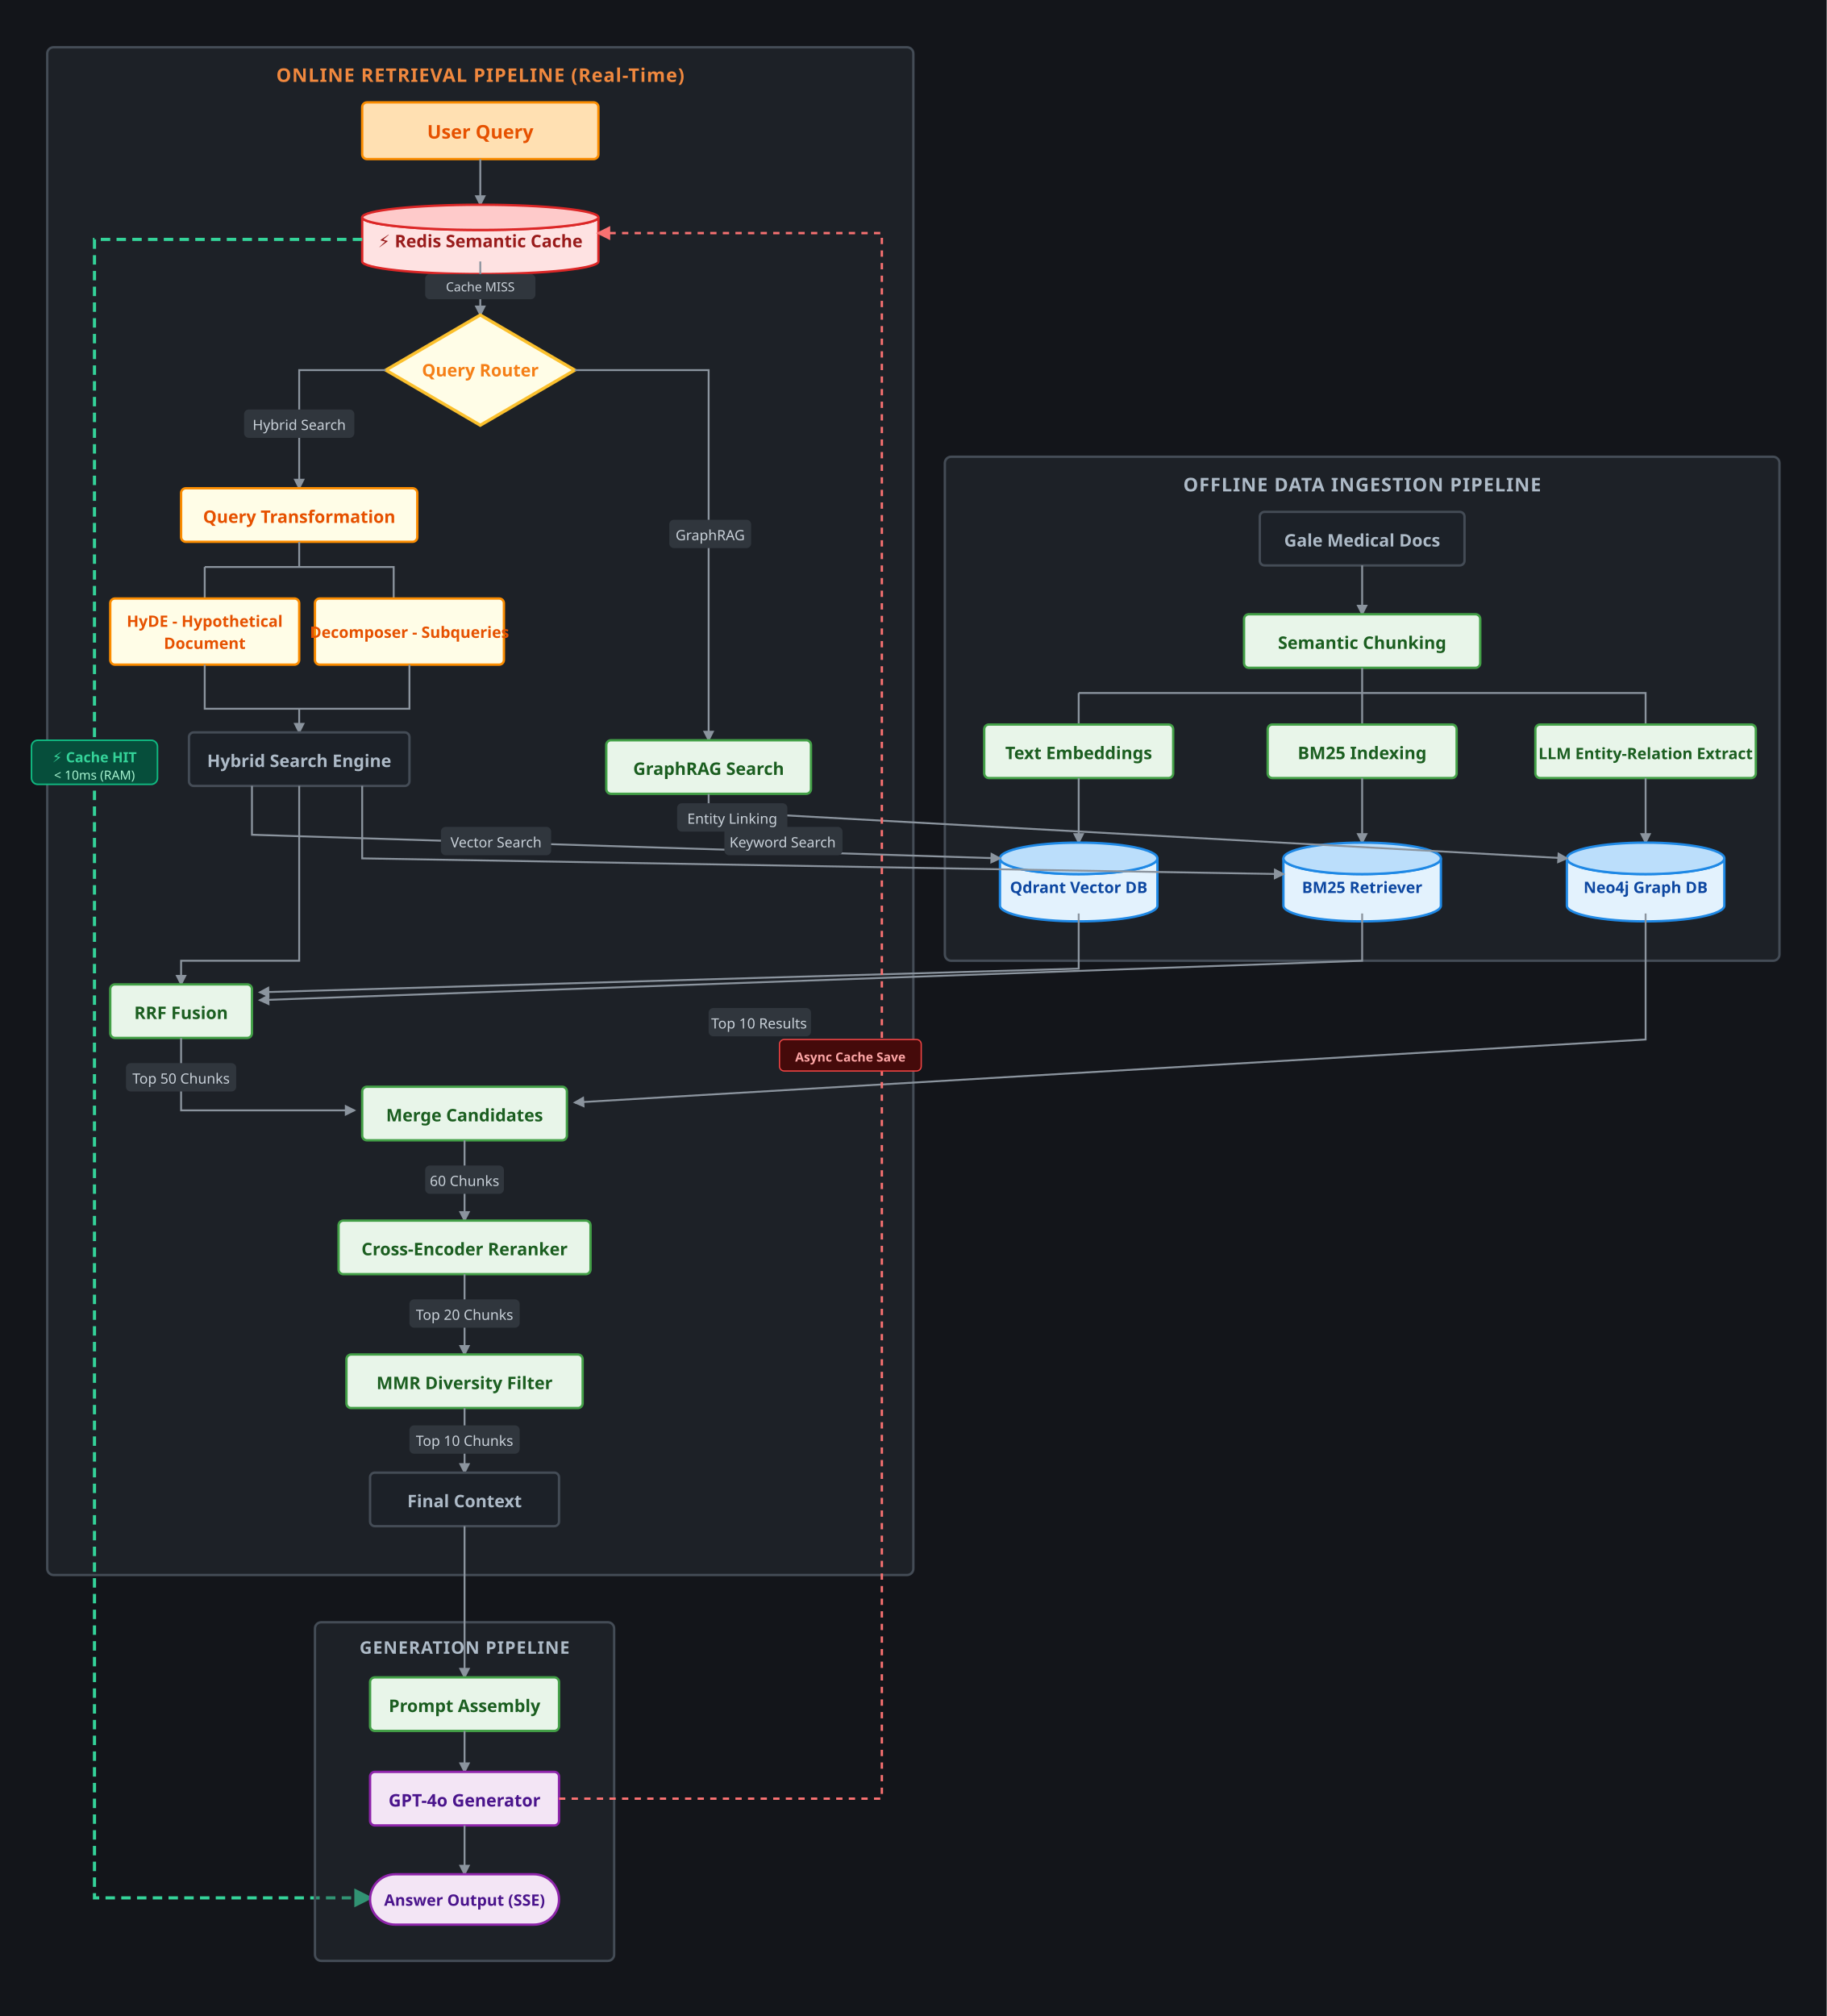
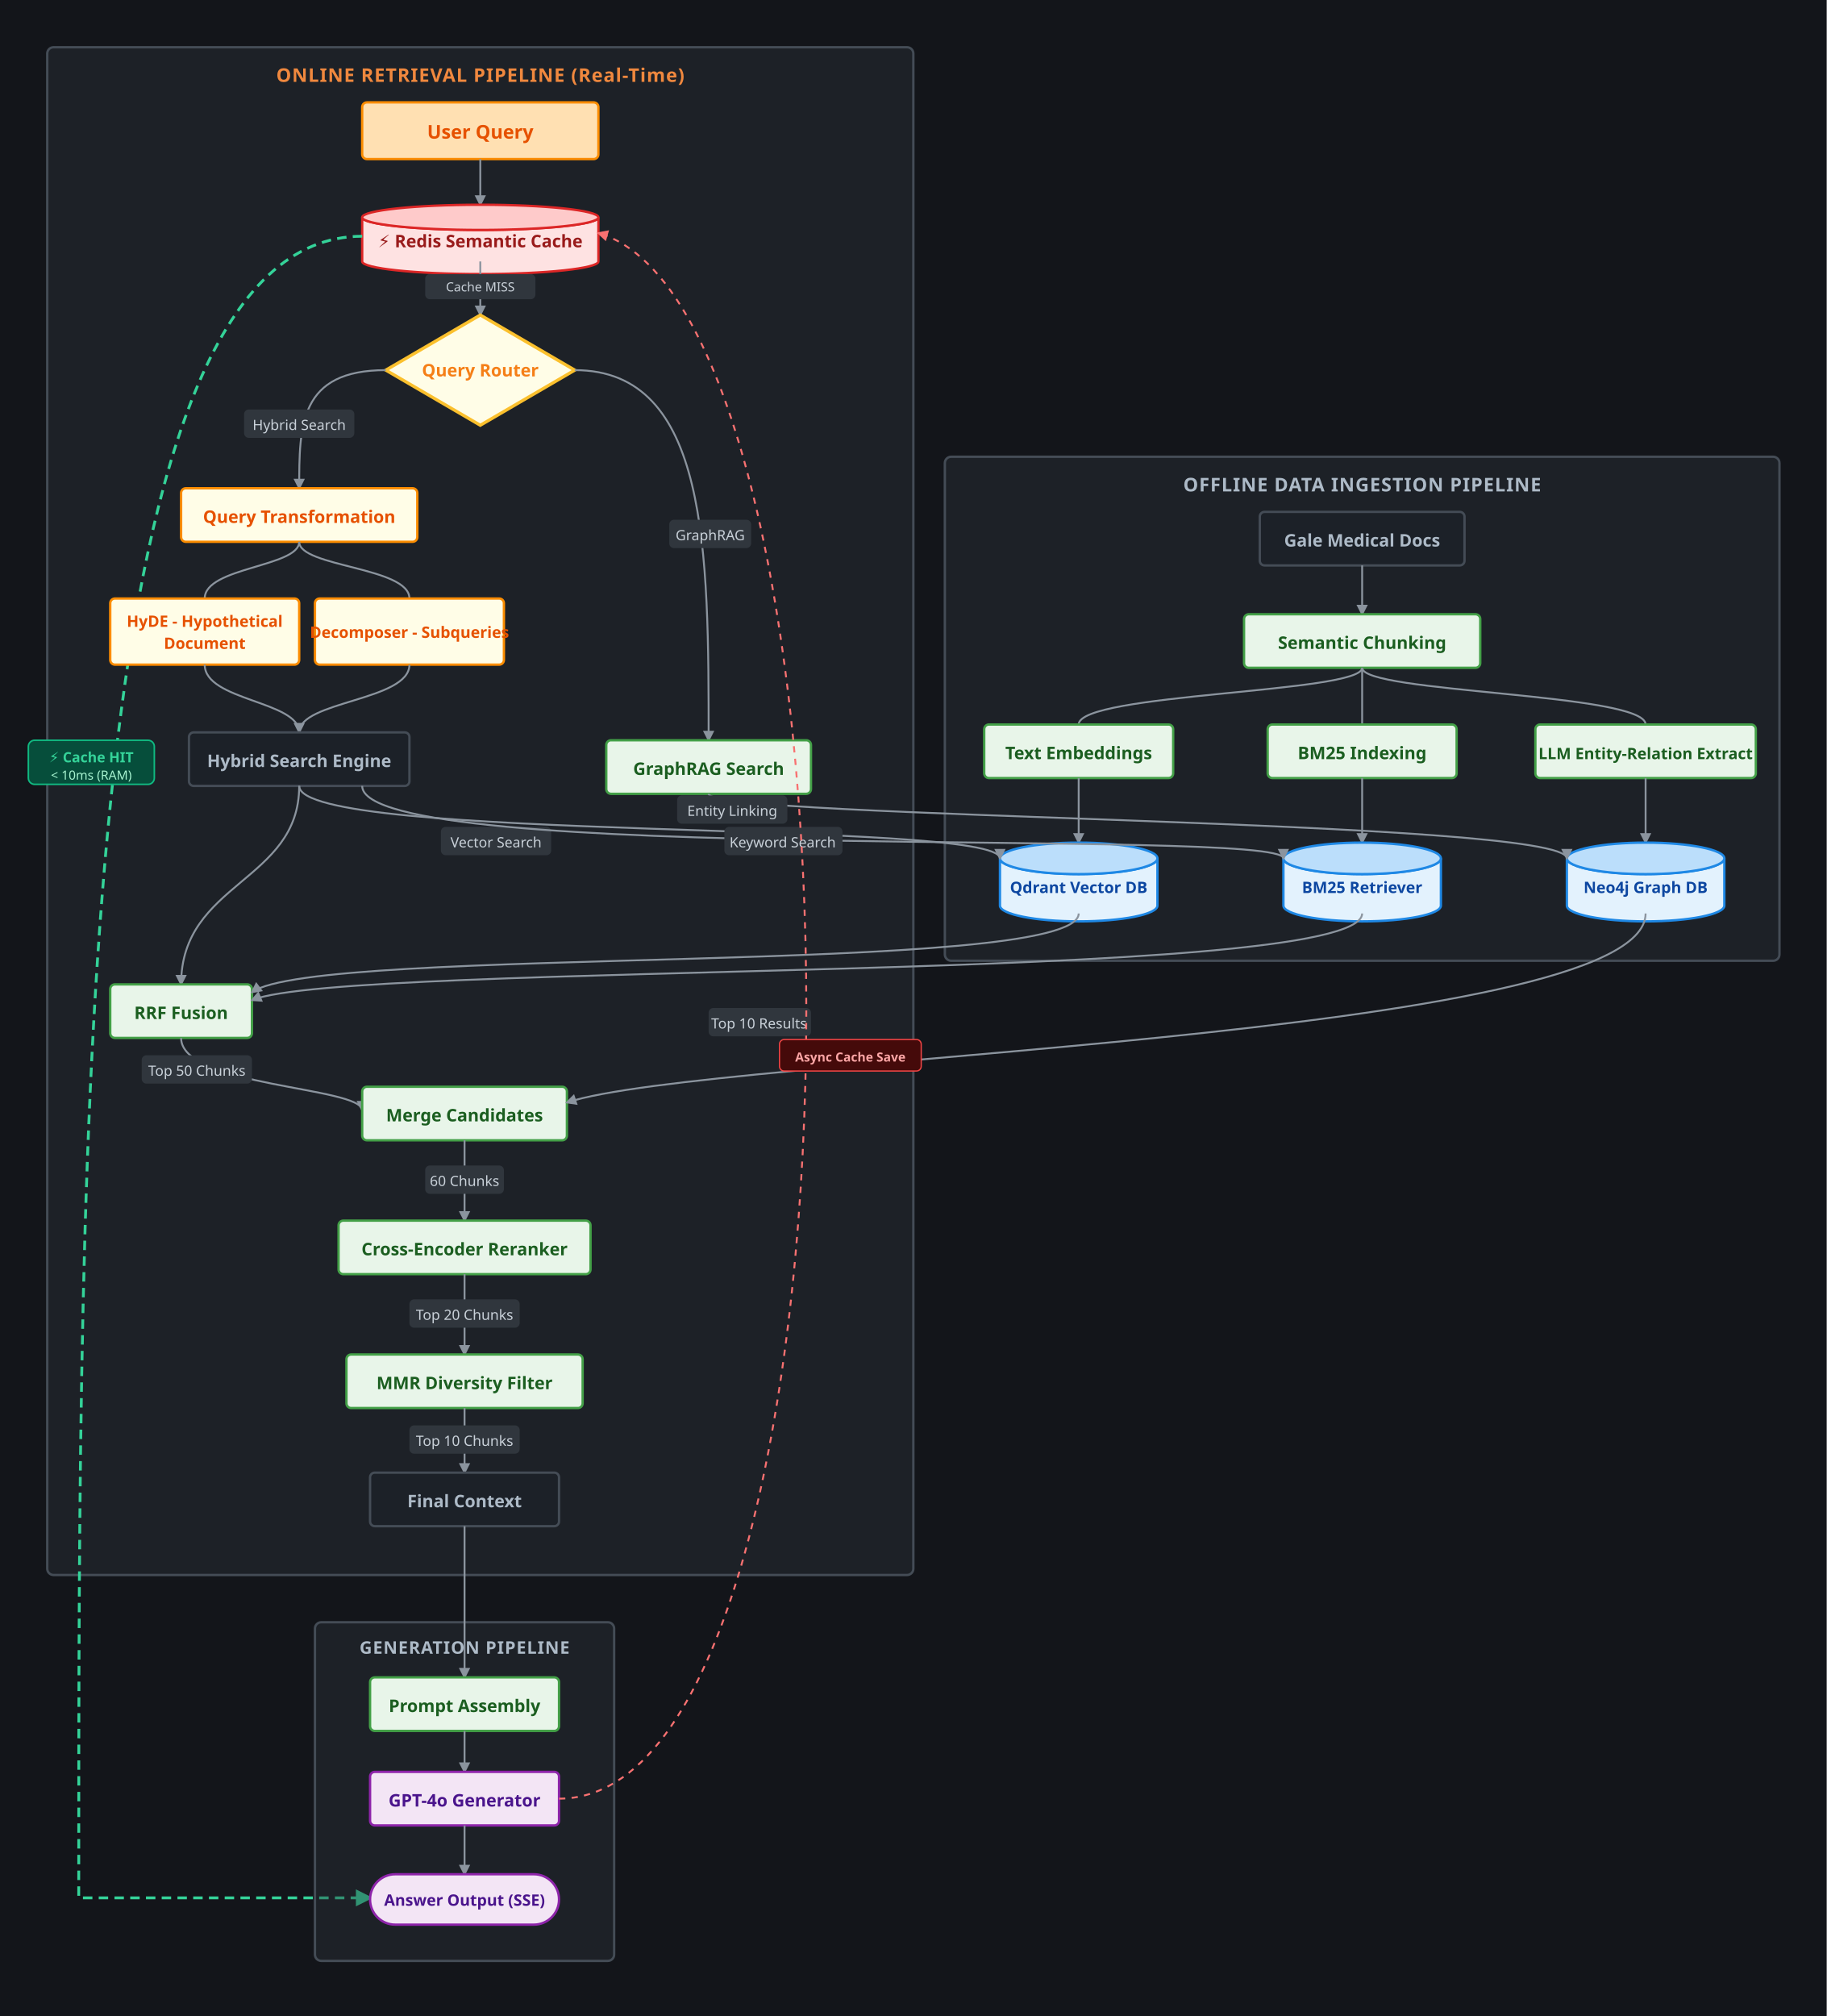
<svg xmlns="http://www.w3.org/2000/svg" viewBox="0 0 1160 1280" width="100%" height="100%" style="background:#13151a; font-family:'Trebuchet MS', 'Segoe UI', -apple-system, sans-serif;">
  <defs>
    <marker id="arrow" markerWidth="6" markerHeight="6" refX="5" refY="3" orient="auto">
      <path d="M0,0 L0,6 L6,3 z" fill="#8b949e" />
    </marker>
    <marker id="arrowGreen" markerWidth="6" markerHeight="6" refX="5" refY="3" orient="auto">
      <path d="M0,0 L0,6 L6,3 z" fill="#34d399" />
    </marker>
    <marker id="arrowRed" markerWidth="6" markerHeight="6" refX="5" refY="3" orient="auto">
      <path d="M0,0 L0,6 L6,3 z" fill="#f87171" />
    </marker>
  </defs>
  <rect width="1160" height="1280" fill="#13151a" />
  <rect x="30" y="30" width="550" height="970" rx="4" fill="#2d333b" fill-opacity="0.4" stroke="#444c56" stroke-width="1.5" />
  <text x="305" y="52" text-anchor="middle" font-size="12" font-weight="bold" fill="#f0883e" letter-spacing="0.5">
    ONLINE RETRIEVAL PIPELINE (Real-Time)
  </text>
  <rect x="230" y="65" width="150" height="36" rx="3" fill="#ffe0b2" stroke="#fb8c00" stroke-width="1.5" />
  <text x="305" y="88" text-anchor="middle" font-size="12" font-weight="bold" fill="#e65100">User Query</text>
-   <line x1="305" y1="101" x2="305" y2="130" stroke="#8b949e" stroke-width="1.2" marker-end="url(#arrow)" />
+   <path d="M 305 101 L 305 130" fill="none" stroke="#8b949e" stroke-width="1.2" marker-end="url(#arrow)" />
  <g transform="translate(230, 130)">
    <path d="M 0 8 A 75 8 0 0 0 150 8 L 150 36 A 75 8 0 0 1 0 36 Z" fill="#fee2e2" stroke="#dc2626" stroke-width="1.5" />
    <ellipse cx="75" cy="8" rx="75" ry="8" fill="#fecaca" stroke="#dc2626" stroke-width="1.5" />
    <text x="75" y="27" text-anchor="middle" font-size="11" font-weight="bold" fill="#991b1b">⚡ Redis Semantic Cache</text>
  </g>
-   <path d="M 230 152 L 60 152 L 60 1205 L 235 1205" fill="none" stroke="#34d399" stroke-width="2" stroke-dasharray="6,4" marker-end="url(#arrowGreen)" />
-   <rect x="20" y="470" width="80" height="28" rx="4" fill="#064e3b" stroke="#10b981" stroke-width="1" />
-   <text x="60" y="484" text-anchor="middle" font-size="9" font-weight="bold" fill="#34d399">⚡ Cache HIT</text>
-   <text x="60" y="495" text-anchor="middle" font-size="8" fill="#a7f3d0">&lt; 10ms (RAM)</text>
-   <line x1="305" y1="166" x2="305" y2="200" stroke="#8b949e" stroke-width="1.2" marker-end="url(#arrow)" />
+   <path d="M 230 150 C 50 150, 50 700, 50 1205 L 235 1205" fill="none" stroke="#34d399" stroke-width="1.8" stroke-dasharray="6,4" marker-end="url(#arrowGreen)" />
+   <rect x="18" y="470" width="80" height="28" rx="4" fill="#064e3b" stroke="#10b981" stroke-width="1" />
+   <text x="58" y="484" text-anchor="middle" font-size="9" font-weight="bold" fill="#34d399">⚡ Cache HIT</text>
+   <text x="58" y="495" text-anchor="middle" font-size="8" fill="#a7f3d0">&lt; 10ms (RAM)</text>
+   <path d="M 305 166 L 305 200" fill="none" stroke="#8b949e" stroke-width="1.2" marker-end="url(#arrow)" />
  <rect x="270" y="174" width="70" height="16" rx="3" fill="#30363d" />
  <text x="305" y="185" text-anchor="middle" font-size="8" fill="#c9d1d9">Cache MISS</text>
  <g transform="translate(305, 235)">
    <polygon points="0,-35 60,0 0,35 -60,0" fill="#fffde7" stroke="#fbc02d" stroke-width="2" />
    <text x="0" y="4" text-anchor="middle" font-size="11" font-weight="bold" fill="#f57f17">Query Router</text>
  </g>
-   <path d="M 245 235 L 190 235 L 190 310" fill="none" stroke="#8b949e" stroke-width="1.2" marker-end="url(#arrow)" />
+   <path d="M 245 235 C 190 235, 190 270, 190 310" fill="none" stroke="#8b949e" stroke-width="1.2" marker-end="url(#arrow)" />
  <rect x="155" y="260" width="70" height="18" rx="3" fill="#30363d" />
  <text x="190" y="273" text-anchor="middle" font-size="9" fill="#c9d1d9">Hybrid Search</text>
-   <path d="M 365 235 L 450 235 L 450 470" fill="none" stroke="#8b949e" stroke-width="1.2" marker-end="url(#arrow)" />
+   <path d="M 365 235 C 450 235, 450 350, 450 470" fill="none" stroke="#8b949e" stroke-width="1.2" marker-end="url(#arrow)" />
  <rect x="425" y="330" width="52" height="18" rx="3" fill="#30363d" />
  <text x="451" y="343" text-anchor="middle" font-size="9" fill="#c9d1d9">GraphRAG</text>
  <rect x="115" y="310" width="150" height="34" rx="3" fill="#fffde7" stroke="#fb8c00" stroke-width="1.5" />
  <text x="190" y="332" text-anchor="middle" font-size="11" font-weight="bold" fill="#e65100">Query Transformation</text>
-   <path d="M 190 344 L 190 360 M 130 360 L 250 360 L 250 380 M 130 360 L 130 380" fill="none" stroke="#8b949e" stroke-width="1.2" />
+   <path d="M 190 344 C 190 360, 130 360, 130 380" fill="none" stroke="#8b949e" stroke-width="1.2" />
+   <path d="M 190 344 C 190 360, 260 360, 260 380" fill="none" stroke="#8b949e" stroke-width="1.2" />
  <rect x="70" y="380" width="120" height="42" rx="3" fill="#fffde7" stroke="#fb8c00" stroke-width="1.5" />
  <text x="130" y="398" text-anchor="middle" font-size="10" font-weight="bold" fill="#e65100">HyDE - Hypothetical</text>
  <text x="130" y="412" text-anchor="middle" font-size="10" font-weight="bold" fill="#e65100">Document</text>
  <rect x="200" y="380" width="120" height="42" rx="3" fill="#fffde7" stroke="#fb8c00" stroke-width="1.5" />
  <text x="260" y="405" text-anchor="middle" font-size="10" font-weight="bold" fill="#e65100">Decomposer - Subqueries</text>
-   <path d="M 130 422 L 130 450 L 190 450 M 260 422 L 260 450 L 190 450 L 190 465" fill="none" stroke="#8b949e" stroke-width="1.2" marker-end="url(#arrow)" />
+   <path d="M 130 422 C 130 445, 190 445, 190 465" fill="none" stroke="#8b949e" stroke-width="1.2" marker-end="url(#arrow)" />
+   <path d="M 260 422 C 260 445, 190 445, 190 465" fill="none" stroke="#8b949e" stroke-width="1.2" />
  <rect x="120" y="465" width="140" height="34" rx="3" fill="#1c2128" stroke="#444c56" stroke-width="1.5" />
  <text x="190" y="487" text-anchor="middle" font-size="11" font-weight="bold" fill="#adbac7">Hybrid Search Engine</text>
  <rect x="385" y="470" width="130" height="34" rx="3" fill="#e8f5e9" stroke="#43a047" stroke-width="1.5" />
  <text x="450" y="492" text-anchor="middle" font-size="11" font-weight="bold" fill="#1b5e20">GraphRAG Search</text>
-   <path d="M 190 499 L 190 610 L 115 610 L 115 625" fill="none" stroke="#8b949e" stroke-width="1.2" marker-end="url(#arrow)" />
+   <path d="M 190 499 C 190 560, 115 560, 115 625" fill="none" stroke="#8b949e" stroke-width="1.2" marker-end="url(#arrow)" />
  <rect x="70" y="625" width="90" height="34" rx="3" fill="#e8f5e9" stroke="#43a047" stroke-width="1.5" />
  <text x="115" y="647" text-anchor="middle" font-size="11" font-weight="bold" fill="#1b5e20">RRF Fusion</text>
-   <path d="M 115 659 L 115 705 L 225 705" fill="none" stroke="#8b949e" stroke-width="1.2" marker-end="url(#arrow)" />
-   <rect x="80" y="675" width="70" height="18" rx="3" fill="#30363d" />
-   <text x="115" y="688" text-anchor="middle" font-size="9" fill="#c9d1d9">Top 50 Chunks</text>
+   <path d="M 115 659 C 115 690, 230 690, 230 705" fill="none" stroke="#8b949e" stroke-width="1.2" marker-end="url(#arrow)" />
+   <rect x="90" y="670" width="70" height="18" rx="3" fill="#30363d" />
+   <text x="125" y="683" text-anchor="middle" font-size="9" fill="#c9d1d9">Top 50 Chunks</text>
  <rect x="230" y="690" width="130" height="34" rx="3" fill="#e8f5e9" stroke="#43a047" stroke-width="1.5" />
  <text x="295" y="712" text-anchor="middle" font-size="11" font-weight="bold" fill="#1b5e20">Merge Candidates</text>
  <line x1="295" y1="724" x2="295" y2="775" stroke="#8b949e" stroke-width="1.2" marker-end="url(#arrow)" />
  <rect x="270" y="740" width="50" height="18" rx="3" fill="#30363d" />
  <text x="295" y="753" text-anchor="middle" font-size="9" fill="#c9d1d9">60 Chunks</text>
  <rect x="215" y="775" width="160" height="34" rx="3" fill="#e8f5e9" stroke="#43a047" stroke-width="1.5" />
  <text x="295" y="797" text-anchor="middle" font-size="11" font-weight="bold" fill="#1b5e20">Cross-Encoder Reranker</text>
  <line x1="295" y1="809" x2="295" y2="860" stroke="#8b949e" stroke-width="1.2" marker-end="url(#arrow)" />
  <rect x="260" y="825" width="70" height="18" rx="3" fill="#30363d" />
  <text x="295" y="838" text-anchor="middle" font-size="9" fill="#c9d1d9">Top 20 Chunks</text>
  <rect x="220" y="860" width="150" height="34" rx="3" fill="#e8f5e9" stroke="#43a047" stroke-width="1.5" />
  <text x="295" y="882" text-anchor="middle" font-size="11" font-weight="bold" fill="#1b5e20">MMR Diversity Filter</text>
  <line x1="295" y1="894" x2="295" y2="935" stroke="#8b949e" stroke-width="1.2" marker-end="url(#arrow)" />
  <rect x="260" y="905" width="70" height="18" rx="3" fill="#30363d" />
  <text x="295" y="918" text-anchor="middle" font-size="9" fill="#c9d1d9">Top 10 Chunks</text>
  <rect x="235" y="935" width="120" height="34" rx="3" fill="#1c2128" stroke="#444c56" stroke-width="1.5" />
  <text x="295" y="957" text-anchor="middle" font-size="11" font-weight="bold" fill="#adbac7">Final Context</text>
  <rect x="600" y="290" width="530" height="320" rx="4" fill="#2d333b" fill-opacity="0.4" stroke="#444c56" stroke-width="1.5" />
  <text x="865" y="312" text-anchor="middle" font-size="12" font-weight="bold" fill="#adbac7" letter-spacing="0.5">
    OFFLINE DATA INGESTION PIPELINE
  </text>
  <rect x="800" y="325" width="130" height="34" rx="3" fill="#1c2128" stroke="#444c56" stroke-width="1.5" />
  <text x="865" y="347" text-anchor="middle" font-size="11" font-weight="bold" fill="#adbac7">Gale Medical Docs</text>
  <line x1="865" y1="359" x2="865" y2="390" stroke="#8b949e" stroke-width="1.2" marker-end="url(#arrow)" />
  <rect x="790" y="390" width="150" height="34" rx="3" fill="#e8f5e9" stroke="#43a047" stroke-width="1.5" />
  <text x="865" y="412" text-anchor="middle" font-size="11" font-weight="bold" fill="#1b5e20">Semantic Chunking</text>
-   <path d="M 865 424 L 865 440 M 685 440 L 1045 440 L 1045 460 M 685 440 L 685 460 M 865 440 L 865 460" fill="none" stroke="#8b949e" stroke-width="1.2" />
+   <path d="M 865 424 C 865 440, 685 440, 685 460" fill="none" stroke="#8b949e" stroke-width="1.2" />
+   <path d="M 865 424 L 865 460" fill="none" stroke="#8b949e" stroke-width="1.2" />
+   <path d="M 865 424 C 865 440, 1045 440, 1045 460" fill="none" stroke="#8b949e" stroke-width="1.2" />
  <rect x="625" y="460" width="120" height="34" rx="3" fill="#e8f5e9" stroke="#43a047" stroke-width="1.5" />
  <text x="685" y="482" text-anchor="middle" font-size="11" font-weight="bold" fill="#1b5e20">Text Embeddings</text>
  <rect x="805" y="460" width="120" height="34" rx="3" fill="#e8f5e9" stroke="#43a047" stroke-width="1.5" />
  <text x="865" y="482" text-anchor="middle" font-size="11" font-weight="bold" fill="#1b5e20">BM25 Indexing</text>
  <rect x="975" y="460" width="140" height="34" rx="3" fill="#e8f5e9" stroke="#43a047" stroke-width="1.5" />
  <text x="1045" y="482" text-anchor="middle" font-size="10" font-weight="bold" fill="#1b5e20">LLM Entity-Relation Extract</text>
  <line x1="685" y1="494" x2="685" y2="535" stroke="#8b949e" stroke-width="1.2" marker-end="url(#arrow)" />
  <line x1="865" y1="494" x2="865" y2="535" stroke="#8b949e" stroke-width="1.2" marker-end="url(#arrow)" />
  <line x1="1045" y1="494" x2="1045" y2="535" stroke="#8b949e" stroke-width="1.2" marker-end="url(#arrow)" />
  <g transform="translate(635, 535)">
    <path d="M 0 10 A 50 10 0 0 0 100 10 L 100 40 A 50 10 0 0 1 0 40 Z" fill="#e3f2fd" stroke="#1e88e5" stroke-width="1.5" />
    <ellipse cx="50" cy="10" rx="50" ry="10" fill="#bbdefb" stroke="#1e88e5" stroke-width="1.5" />
    <text x="50" y="32" text-anchor="middle" font-size="10" font-weight="bold" fill="#0d47a1">Qdrant Vector DB</text>
  </g>
  <g transform="translate(815, 535)">
    <path d="M 0 10 A 50 10 0 0 0 100 10 L 100 40 A 50 10 0 0 1 0 40 Z" fill="#e3f2fd" stroke="#1e88e5" stroke-width="1.5" />
    <ellipse cx="50" cy="10" rx="50" ry="10" fill="#bbdefb" stroke="#1e88e5" stroke-width="1.5" />
    <text x="50" y="32" text-anchor="middle" font-size="10" font-weight="bold" fill="#0d47a1">BM25 Retriever</text>
  </g>
  <g transform="translate(995, 535)">
    <path d="M 0 10 A 50 10 0 0 0 100 10 L 100 40 A 50 10 0 0 1 0 40 Z" fill="#e3f2fd" stroke="#1e88e5" stroke-width="1.5" />
    <ellipse cx="50" cy="10" rx="50" ry="10" fill="#bbdefb" stroke="#1e88e5" stroke-width="1.5" />
    <text x="50" y="32" text-anchor="middle" font-size="10" font-weight="bold" fill="#0d47a1">Neo4j Graph DB</text>
  </g>
-   <path d="M 160 499 L 160 530 L 635 545" fill="none" stroke="#8b949e" stroke-width="1.2" marker-end="url(#arrow)" />
+   <path d="M 190 499 C 190 535, 635 520, 635 545" fill="none" stroke="#8b949e" stroke-width="1.2" marker-end="url(#arrow)" />
  <rect x="280" y="525" width="70" height="18" rx="3" fill="#30363d" />
  <text x="315" y="538" text-anchor="middle" font-size="9" fill="#c9d1d9">Vector Search</text>
-   <path d="M 230 499 L 230 545 L 815 555" fill="none" stroke="#8b949e" stroke-width="1.2" marker-end="url(#arrow)" />
+   <path d="M 230 499 C 230 550, 815 525, 815 545" fill="none" stroke="#8b949e" stroke-width="1.2" marker-end="url(#arrow)" />
  <rect x="460" y="525" width="75" height="18" rx="3" fill="#30363d" />
  <text x="497" y="538" text-anchor="middle" font-size="9" fill="#c9d1d9">Keyword Search</text>
-   <path d="M 450 504 L 450 515 L 995 545" fill="none" stroke="#8b949e" stroke-width="1.2" marker-end="url(#arrow)" />
-   <rect x="430" y="510" width="70" height="18" rx="3" fill="#30363d" />
-   <text x="465" y="523" text-anchor="middle" font-size="9" fill="#c9d1d9">Entity Linking</text>
-   <path d="M 685 580 L 685 615 L 165 630" fill="none" stroke="#8b949e" stroke-width="1.2" marker-end="url(#arrow)" />
-   <path d="M 865 580 L 865 610 L 165 635" fill="none" stroke="#8b949e" stroke-width="1.2" marker-end="url(#arrow)" />
-   <path d="M 1045 580 L 1045 660 L 365 700" fill="none" stroke="#8b949e" stroke-width="1.2" marker-end="url(#arrow)" />
+   <path d="M 450 504 C 450 520, 995 520, 995 545" fill="none" stroke="#8b949e" stroke-width="1.2" marker-end="url(#arrow)" />
+   <rect x="430" y="505" width="70" height="18" rx="3" fill="#30363d" />
+   <text x="465" y="518" text-anchor="middle" font-size="9" fill="#c9d1d9">Entity Linking</text>
+   <path d="M 685 580 C 685 620, 200 600, 160 630" fill="none" stroke="#8b949e" stroke-width="1.2" marker-end="url(#arrow)" />
+   <path d="M 865 580 C 865 625, 220 610, 160 635" fill="none" stroke="#8b949e" stroke-width="1.2" marker-end="url(#arrow)" />
+   <path d="M 1045 580 C 1045 660, 450 670, 360 700" fill="none" stroke="#8b949e" stroke-width="1.2" marker-end="url(#arrow)" />
  <rect x="450" y="640" width="65" height="18" rx="3" fill="#30363d" />
  <text x="482" y="653" text-anchor="middle" font-size="9" fill="#c9d1d9">Top 10 Results</text>
  <rect x="200" y="1030" width="190" height="215" rx="4" fill="#2d333b" fill-opacity="0.4" stroke="#444c56" stroke-width="1.5" />
  <text x="295" y="1050" text-anchor="middle" font-size="11" font-weight="bold" fill="#adbac7" letter-spacing="0.5">
    GENERATION PIPELINE
  </text>
  <line x1="295" y1="969" x2="295" y2="1065" stroke="#8b949e" stroke-width="1.2" marker-end="url(#arrow)" />
  <rect x="235" y="1065" width="120" height="34" rx="3" fill="#e8f5e9" stroke="#43a047" stroke-width="1.5" />
  <text x="295" y="1087" text-anchor="middle" font-size="11" font-weight="bold" fill="#1b5e20">Prompt Assembly</text>
  <line x1="295" y1="1099" x2="295" y2="1125" stroke="#8b949e" stroke-width="1.2" marker-end="url(#arrow)" />
  <rect x="235" y="1125" width="120" height="34" rx="3" fill="#f3e5f5" stroke="#8e24aa" stroke-width="1.5" />
  <text x="295" y="1147" text-anchor="middle" font-size="11" font-weight="bold" fill="#4a148c">GPT-4o Generator</text>
-   <path d="M 355 1142 L 560 1142 L 560 148 L 380 148" fill="none" stroke="#f87171" stroke-width="1.5" stroke-dasharray="4,4" marker-end="url(#arrowRed)" />
+   <path d="M 355 1142 C 560 1142, 560 200, 380 148" fill="none" stroke="#f87171" stroke-width="1.2" stroke-dasharray="4,4" marker-end="url(#arrowRed)" />
  <rect x="495" y="660" width="90" height="20" rx="3" fill="#450a0a" stroke="#ef4444" stroke-width="0.8" />
  <text x="540" y="674" text-anchor="middle" font-size="8" font-weight="bold" fill="#fca5a5">Async Cache Save</text>
  <line x1="295" y1="1159" x2="295" y2="1190" stroke="#8b949e" stroke-width="1.2" marker-end="url(#arrow)" />
  <rect x="235" y="1190" width="120" height="32" rx="16" fill="#f3e5f5" stroke="#8e24aa" stroke-width="1.5" />
  <text x="295" y="1210" text-anchor="middle" font-size="10" font-weight="bold" fill="#4a148c">Answer Output (SSE)</text>
</svg>
